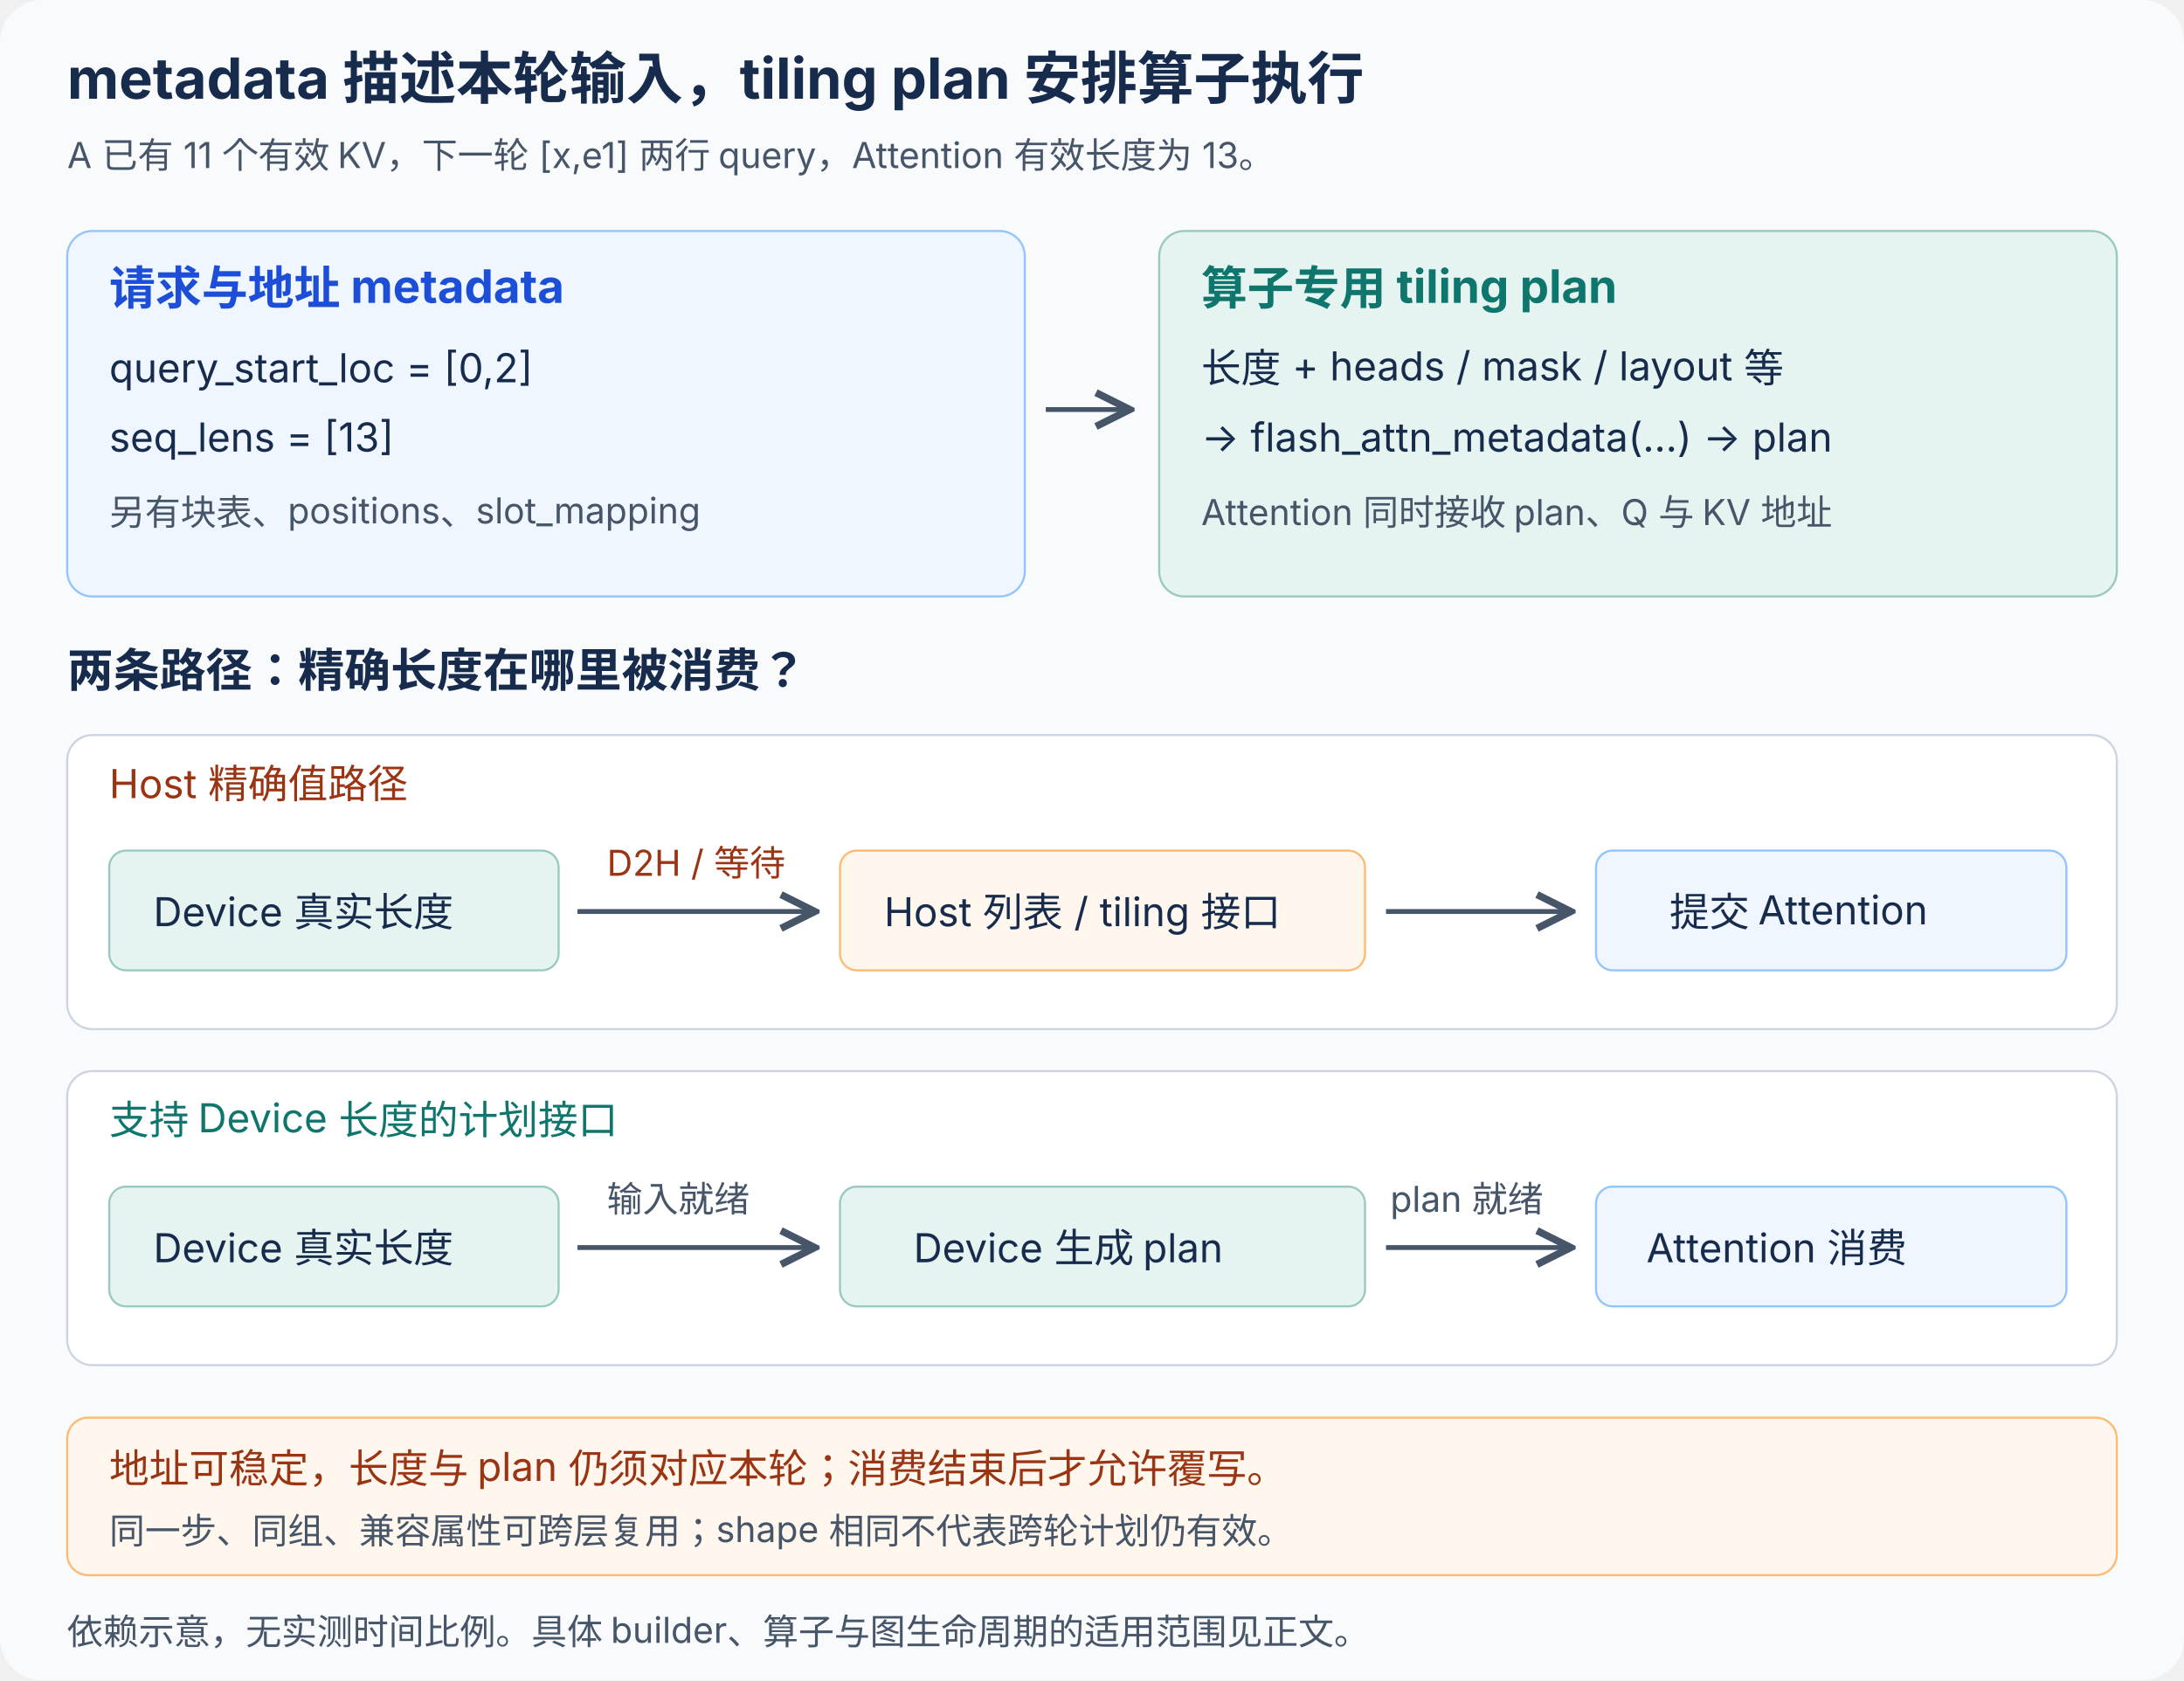
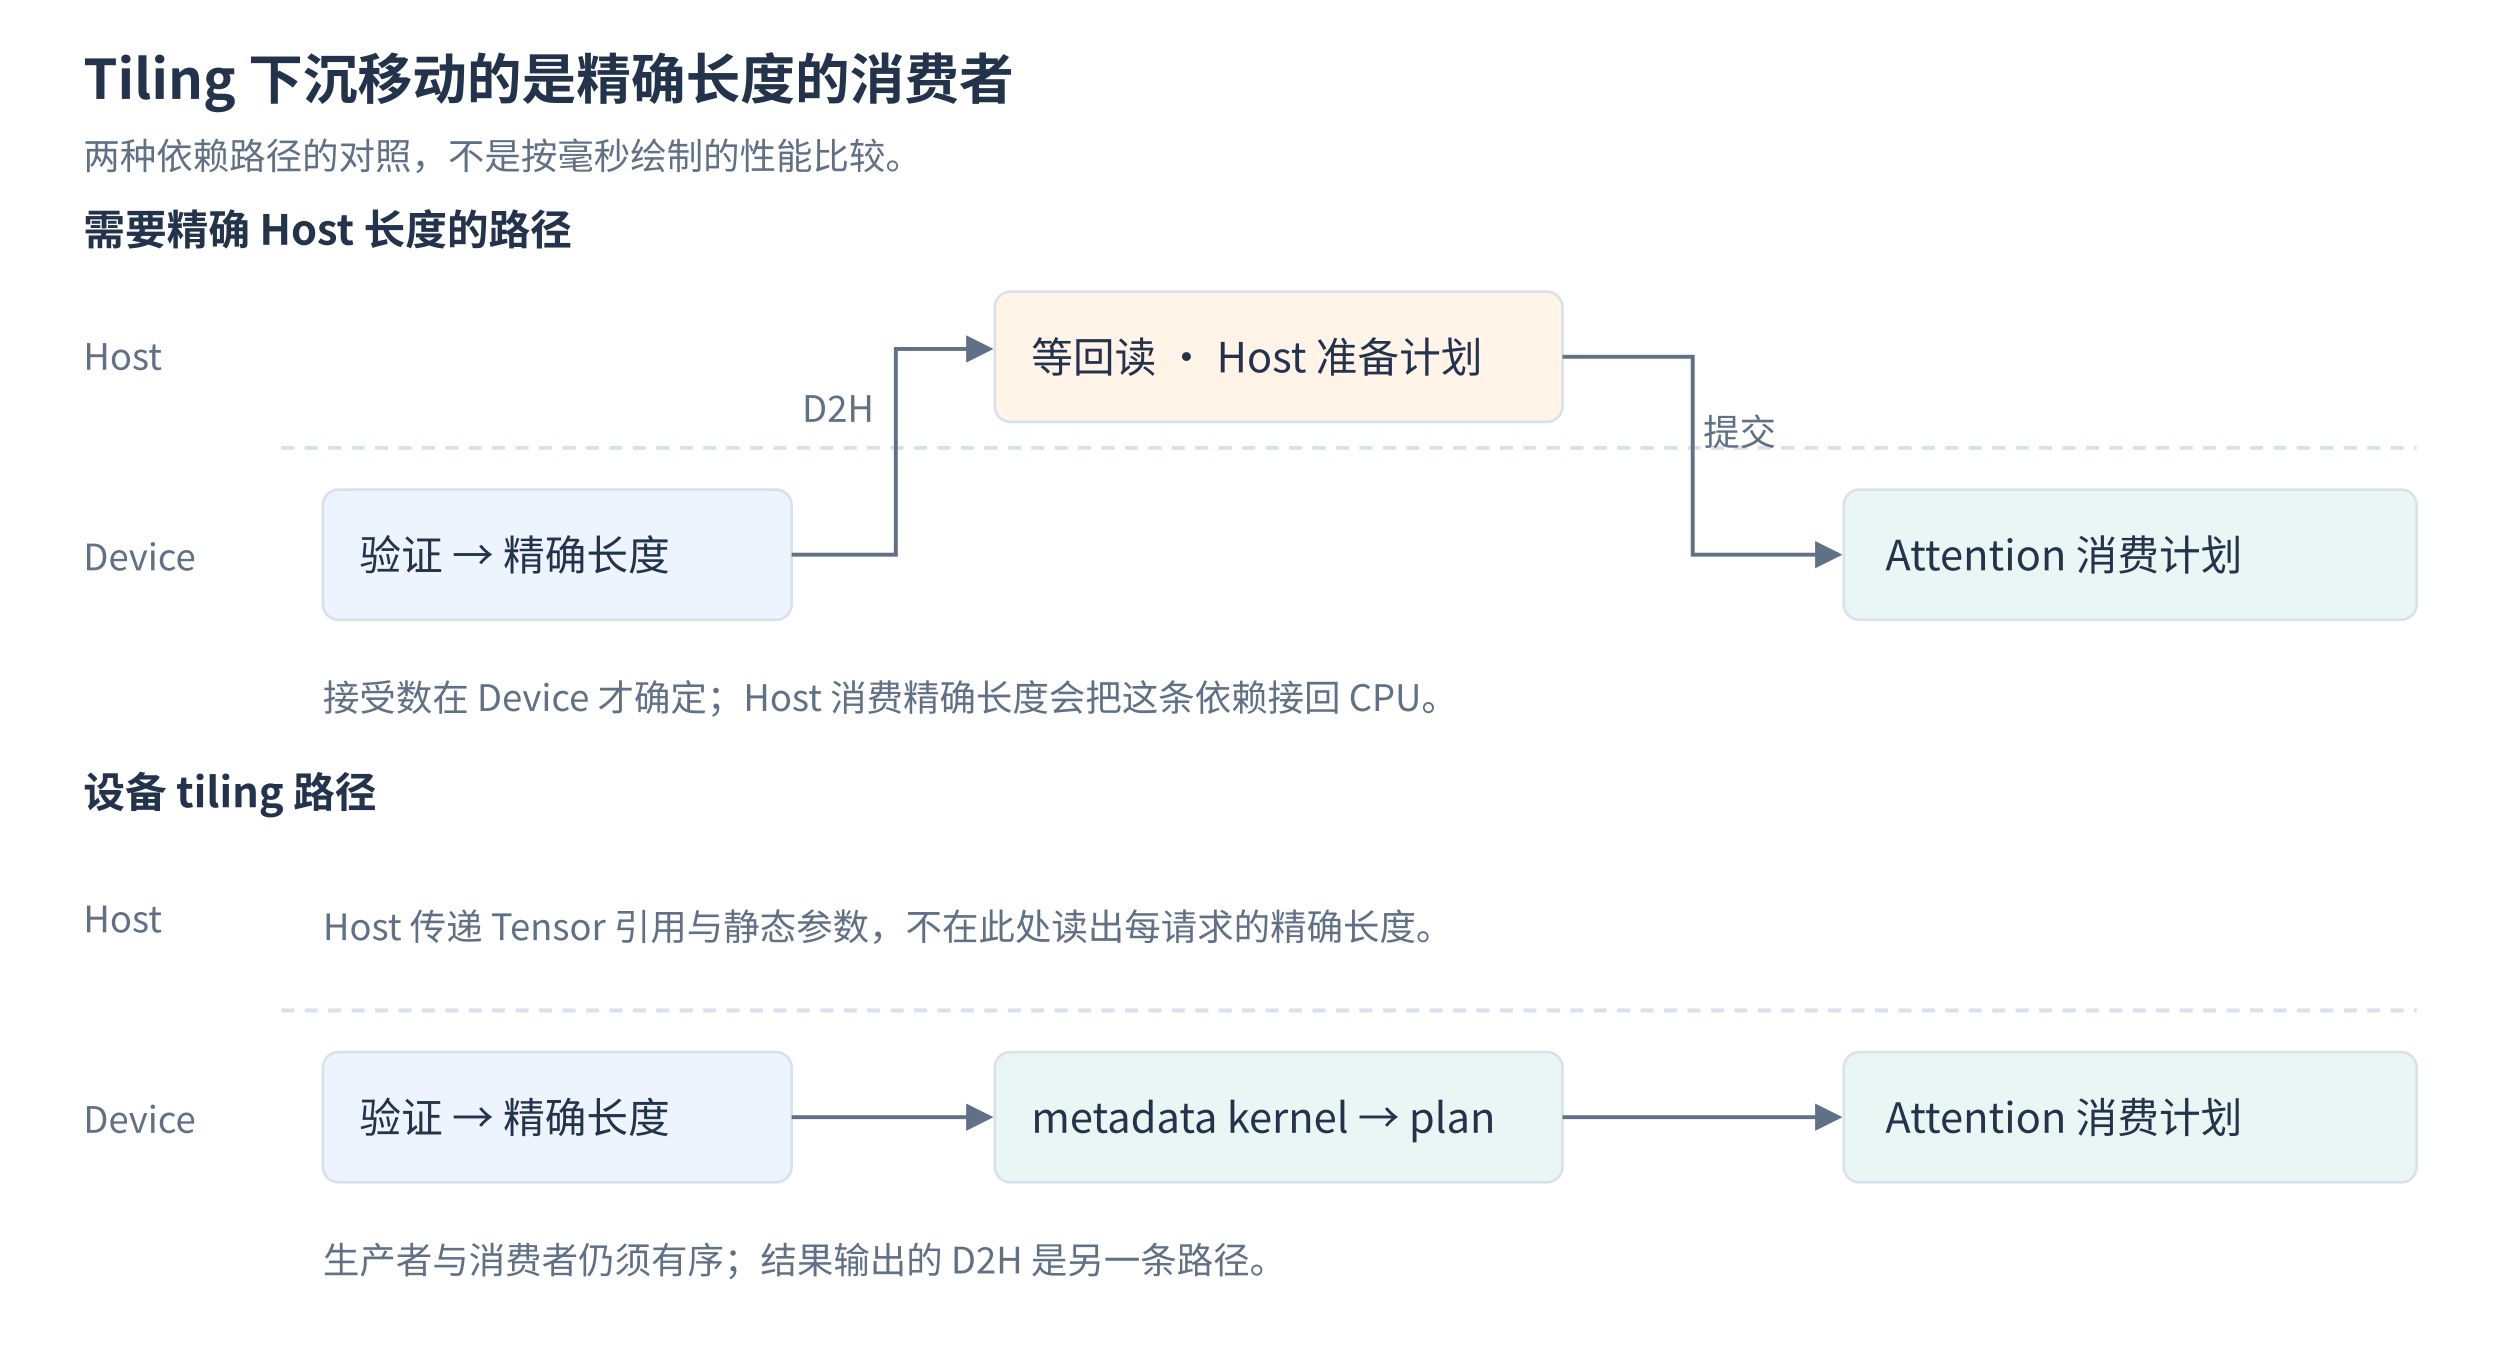
- <svg xmlns="http://www.w3.org/2000/svg" width="1040" height="800" viewBox="0 0 1040 800" role="img" aria-labelledby="title desc">
+ <svg xmlns="http://www.w3.org/2000/svg" width="960" height="518" viewBox="0 0 960 518" role="img" aria-labelledby="title desc">
  <defs>
-     <style>text{font-family:-apple-system,BlinkMacSystemFont,"PingFang SC","Microsoft YaHei",sans-serif;fill:#172b4d}.title{font-size:27px;font-weight:700}.head{font-size:22px;font-weight:700}.body{font-size:19px}.small{font-size:17px;fill:#475569}.blue{fill:#1d4ed8}.green{fill:#0f766e}.orange{fill:#9a3412}.line{fill:none;stroke:#475569;stroke-width:2.3;marker-end:url(#arrow)}</style>
-     <marker id="arrow" markerWidth="9" markerHeight="9" refX="8" refY="4.5" orient="auto">
-       <path d="M1 1L8 4.5L1 8" fill="none" stroke="#475569" stroke-width="1.5" />
+     <marker id="arrow" markerWidth="7" markerHeight="7" refX="6" refY="3.5" orient="auto">
+       <path d="M0 0 L7 3.5 L0 7" fill="#607086" />
    </marker>
+     <style>text{font-family:"PingFang SC","Microsoft YaHei","Noto Sans CJK SC",sans-serif;fill:#22334b}.title{font-size:21px;font-weight:600}.head{font-size:16px;font-weight:600}.body{font-size:16px}.small{font-size:14px;fill:#607086}.mono{font-family:ui-monospace,"SFMono-Regular",Consolas,"PingFang SC",monospace;font-size:15px}.blue{font-size:16px;fill:#2763b0}.teal{font-size:16px;fill:#157b78}.orange{font-size:16px;fill:#a96524}</style>
  </defs>
-   <rect width="1040" height="800" rx="20" fill="#f8fafc" />
-   <text x="32" y="47" class="title">metadata 描述本轮输入，tiling plan 安排算子执行</text>
-   <text x="32" y="80" class="small">A 已有 11 个有效 KV，下一轮 [x,e1] 两行 query，Attention 有效长度为 13。</text>
-   <rect x="32" y="110" width="456" height="174" rx="12" fill="#eff6ff" stroke="#93c5fd" />
-   <text x="52" y="145" class="head blue">请求与地址 metadata</text>
-   <text x="52" y="182" class="body">query_start_loc = [0,2]</text>
-   <text x="52" y="215" class="body">seq_lens = [13]</text>
-   <text x="52" y="250" class="small">另有块表、positions、slot_mapping</text>
-   <path d="M498 195H538" class="line" />
-   <rect x="552" y="110" width="456" height="174" rx="12" fill="#e6f4f1" stroke="#99c9bf" />
-   <text x="572" y="145" class="head green">算子专用 tiling plan</text>
-   <text x="572" y="182" class="body">长度 + heads / mask / layout 等</text>
-   <text x="572" y="215" class="body">→ flash_attn_metadata(...) → plan</text>
-   <text x="572" y="250" class="small">Attention 同时接收 plan、Q 与 KV 地址</text>
-   <text x="32" y="327" class="head">两条路径：精确长度在哪里被消费？</text>
-   <rect x="32" y="350" width="976" height="140" rx="12" fill="#fff" stroke="#cbd5e1" />
-   <text x="52" y="380" class="body orange">Host 精确值路径</text>
-   <rect x="52" y="405" width="214" height="57" rx="8" fill="#e6f4f1" stroke="#99c9bf" />
-   <text x="73" y="441" class="body">Device 真实长度</text>
-   <path d="M275 434H388" class="line" />
-   <text x="289" y="417" class="small orange">D2H / 等待</text>
-   <rect x="400" y="405" width="250" height="57" rx="8" fill="#fff7ed" stroke="#fdba74" />
-   <text x="421" y="441" class="body">Host 列表 / tiling 接口</text>
-   <path d="M660 434H748" class="line" />
-   <rect x="760" y="405" width="224" height="57" rx="8" fill="#eff6ff" stroke="#93c5fd" />
-   <text x="795" y="441" class="body">提交 Attention</text>
-   <rect x="32" y="510" width="976" height="140" rx="12" fill="#fff" stroke="#cbd5e1" />
-   <text x="52" y="540" class="body green">支持 Device 长度的计划接口</text>
-   <rect x="52" y="565" width="214" height="57" rx="8" fill="#e6f4f1" stroke="#99c9bf" />
-   <text x="73" y="601" class="body">Device 真实长度</text>
-   <path d="M275 594H388" class="line" />
-   <text x="289" y="577" class="small">输入就绪</text>
-   <rect x="400" y="565" width="250" height="57" rx="8" fill="#e6f4f1" stroke="#99c9bf" />
-   <text x="435" y="601" class="body">Device 生成 plan</text>
-   <path d="M660 594H748" class="line" />
-   <text x="662" y="577" class="small">plan 就绪</text>
-   <rect x="760" y="565" width="224" height="57" rx="8" fill="#eff6ff" stroke="#93c5fd" />
-   <text x="784" y="601" class="body">Attention 消费</text>
-   <rect x="32" y="675" width="976" height="75" rx="10" fill="#fff7ed" stroke="#fdba74" />
-   <text x="52" y="706" class="body orange">地址可稳定，长度与 plan 仍须对应本轮；消费结束后才允许覆写。</text>
-   <text x="52" y="735" class="small">同一步、同组、兼容属性可跨层复用；shape 相同不代表跨轮计划仍有效。</text>
-   <text x="32" y="783" class="small">依赖示意，无实测时间比例。具体 builder、算子与图生命周期的适用范围见正文。</text>
+   <rect width="960" height="518" fill="#fff" />
+   <text x="32" y="38" class="title">Tiling 下沉移动的是精确长度的消费者</text>
+   <text x="32" y="65" class="small">两种依赖路径的对照，不是按毫秒绘制的性能比较。</text>
+   <text x="32" y="94" class="head">需要精确 Host 长度的路径</text>
+   <text x="32" y="142" class="small">Host</text>
+   <text x="32" y="219" class="small">Device</text>
+   <path d="M108 172 L928 172" fill="none" stroke="#d8e1eb" stroke-width="1.5" stroke-dasharray="5 4" />
+   <text x="32" y="310" class="head">设备 tiling 路径</text>
+   <text x="32" y="358" class="small">Host</text>
+   <text x="32" y="435" class="small">Device</text>
+   <path d="M108 388 L928 388" fill="none" stroke="#d8e1eb" stroke-width="1.5" stroke-dasharray="5 4" />
+   <rect x="124" y="188" width="180" height="50" rx="6" fill="#edf4fe" stroke="#d8e1eb" />
+   <text x="138" y="219" class="body">验证 → 精确长度</text>
+   <path d="M304 213 H344 V134 H380" fill="none" stroke="#607086" stroke-width="1.5" marker-end="url(#arrow)" />
+   <text x="308" y="162" class="small">D2H</text>
+   <rect x="382" y="112" width="218" height="50" rx="6" fill="#fff4e7" stroke="#d8e1eb" />
+   <text x="396" y="143" class="body">等回读 · Host 准备计划</text>
+   <path d="M600 137 H650 V213 H706" fill="none" stroke="#607086" stroke-width="1.5" marker-end="url(#arrow)" />
+   <text x="654" y="171" class="small">提交</text>
+   <rect x="708" y="188" width="220" height="50" rx="6" fill="#eaf6f3" stroke="#d8e1eb" />
+   <text x="724" y="219" class="body">Attention 消费计划</text>
+   <text x="124" y="273" class="small">接受数在 Device 才确定；Host 消费精确长度会把这条依赖接回 CPU。</text>
+   <rect x="124" y="404" width="180" height="50" rx="6" fill="#edf4fe" stroke="#d8e1eb" />
+   <text x="138" y="435" class="body">验证 → 精确长度</text>
+   <path d="M304 429 L380 429" fill="none" stroke="#607086" stroke-width="1.5" marker-end="url(#arrow)" />
+   <rect x="382" y="404" width="218" height="50" rx="6" fill="#eaf6f3" stroke="#d8e1eb" />
+   <text x="396" y="435" class="body">metadata kernel → plan</text>
+   <path d="M600 429 L706 429" fill="none" stroke="#607086" stroke-width="1.5" marker-end="url(#arrow)" />
+   <rect x="708" y="404" width="220" height="50" rx="6" fill="#eaf6f3" stroke="#d8e1eb" />
+   <text x="724" y="435" class="body">Attention 消费计划</text>
+   <text x="124" y="361" class="small">Host 传递 Tensor 引用与静态参数，不在此处读出每请求的精确长度。</text>
+   <text x="124" y="489" class="small">生产者与消费者仍须有序；结果输出的 D2H 是另一条路径。</text>
</svg>
